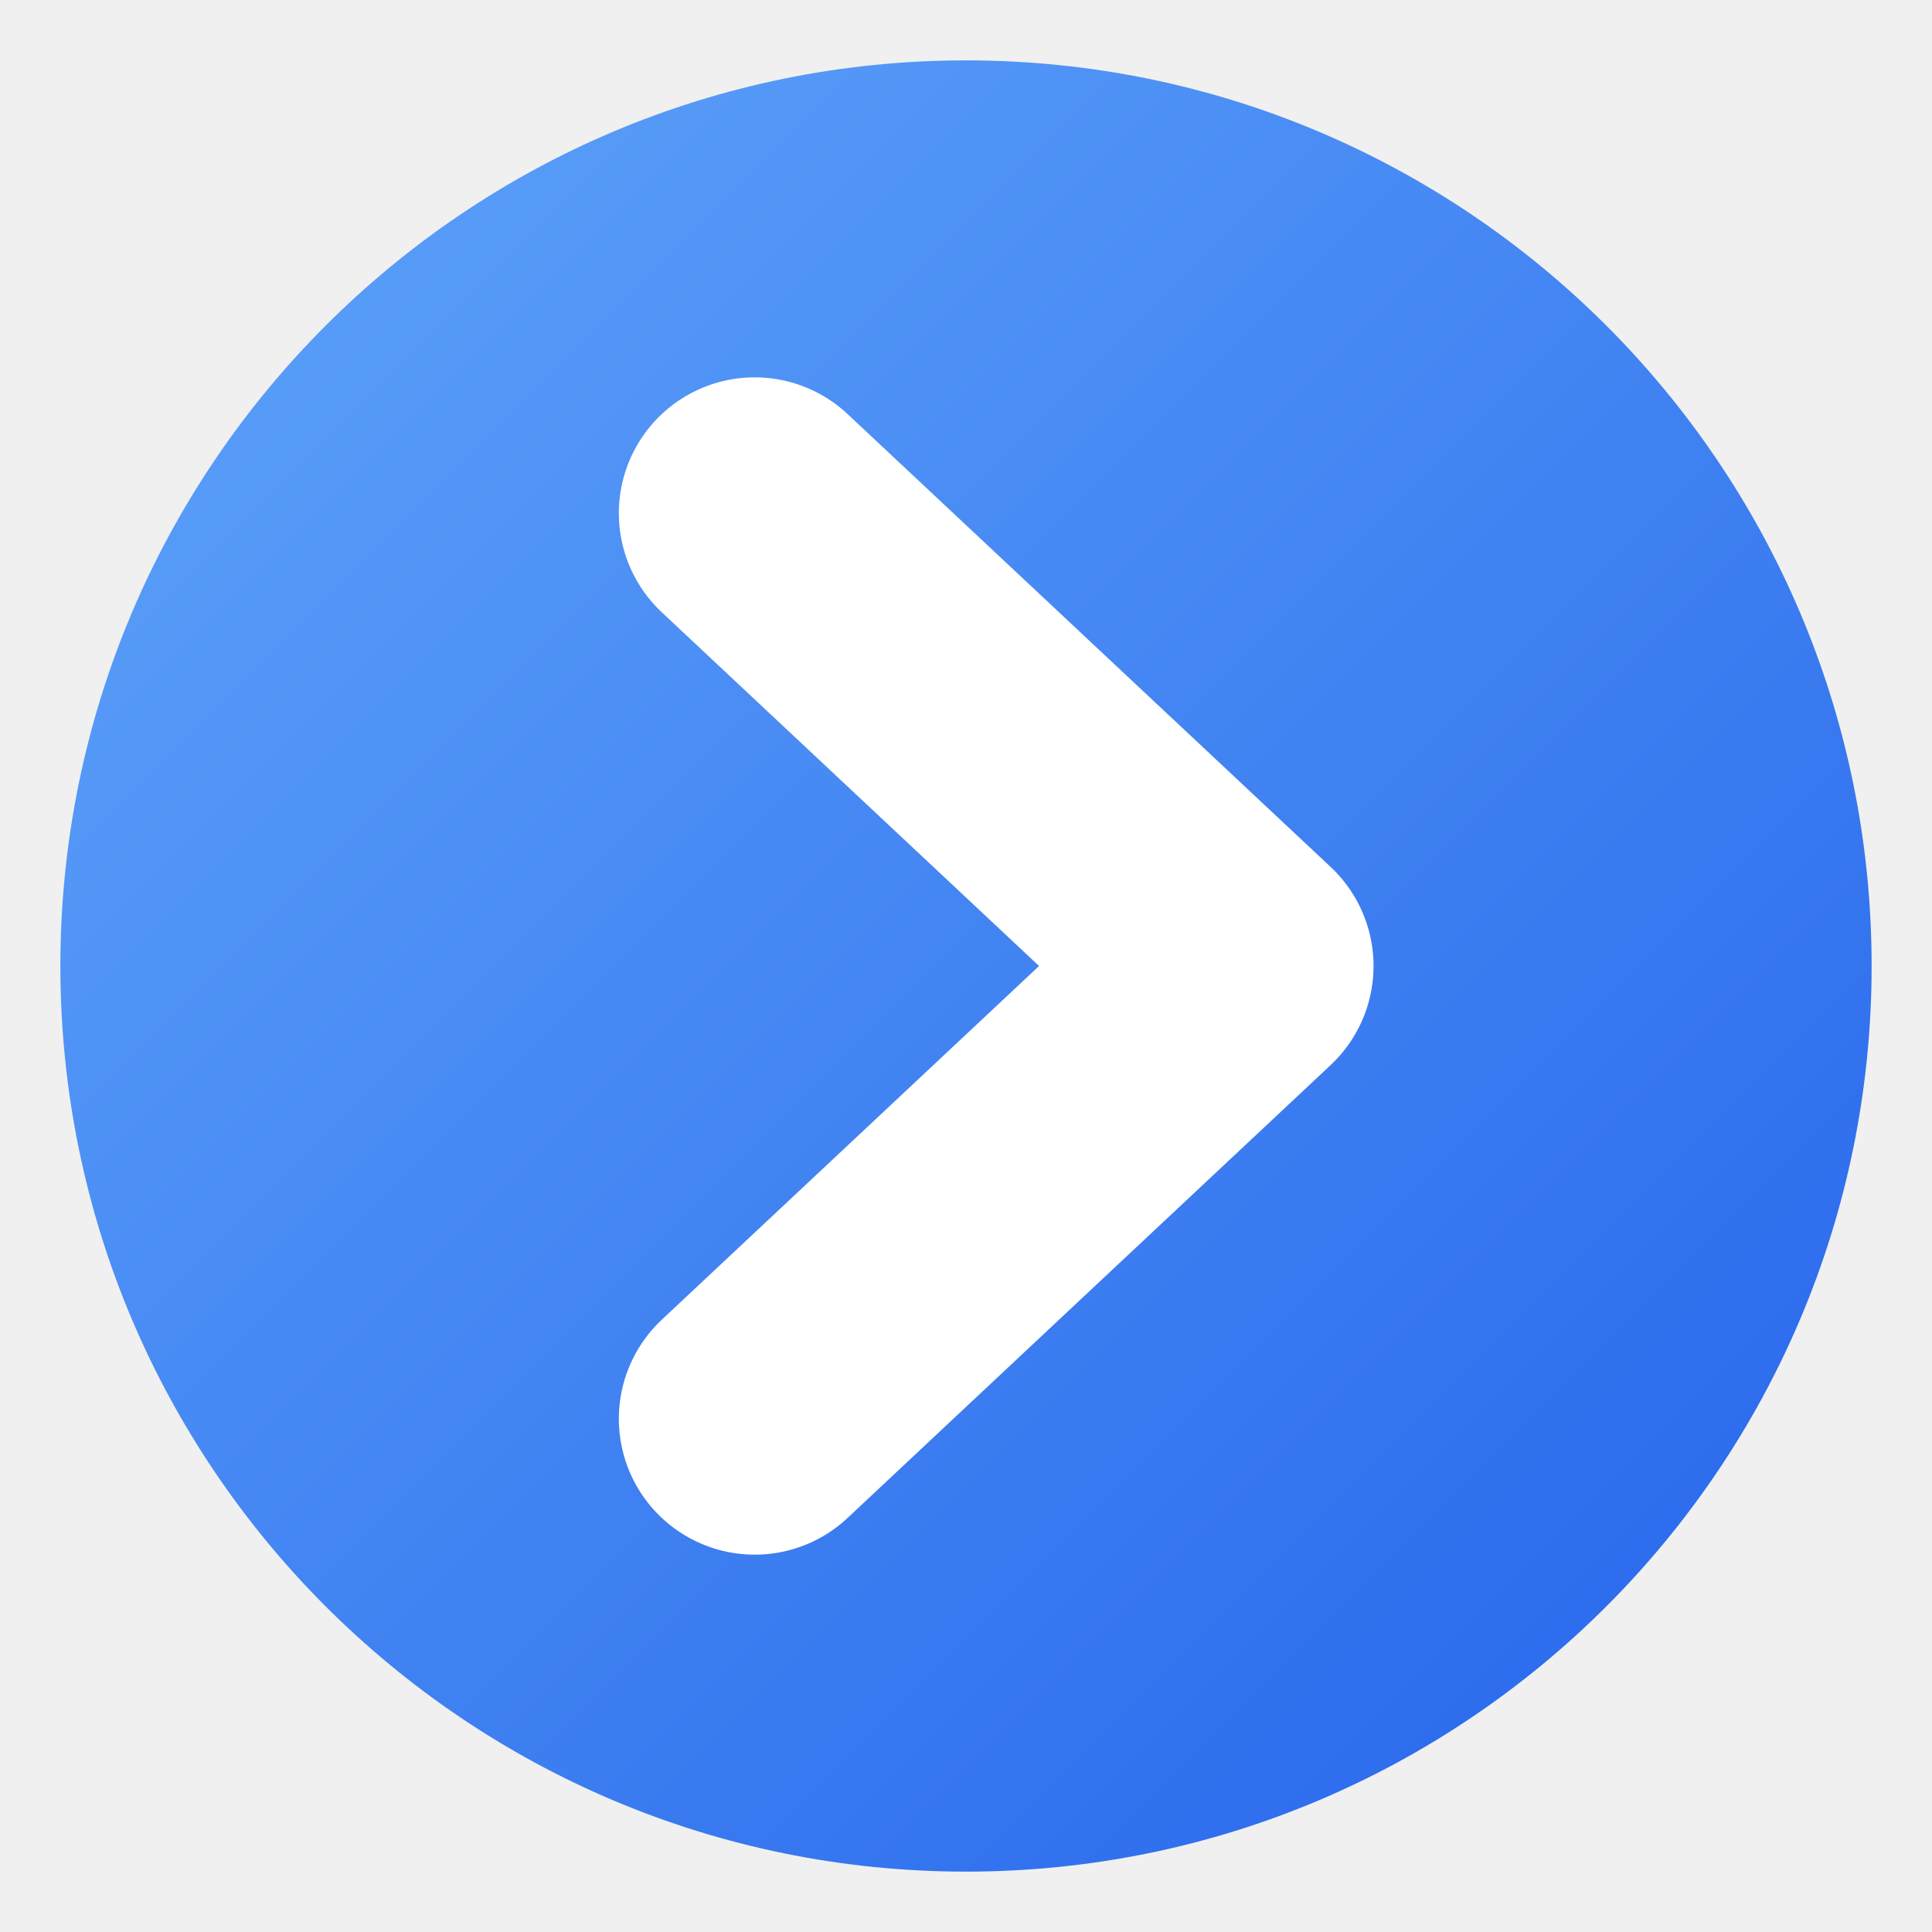
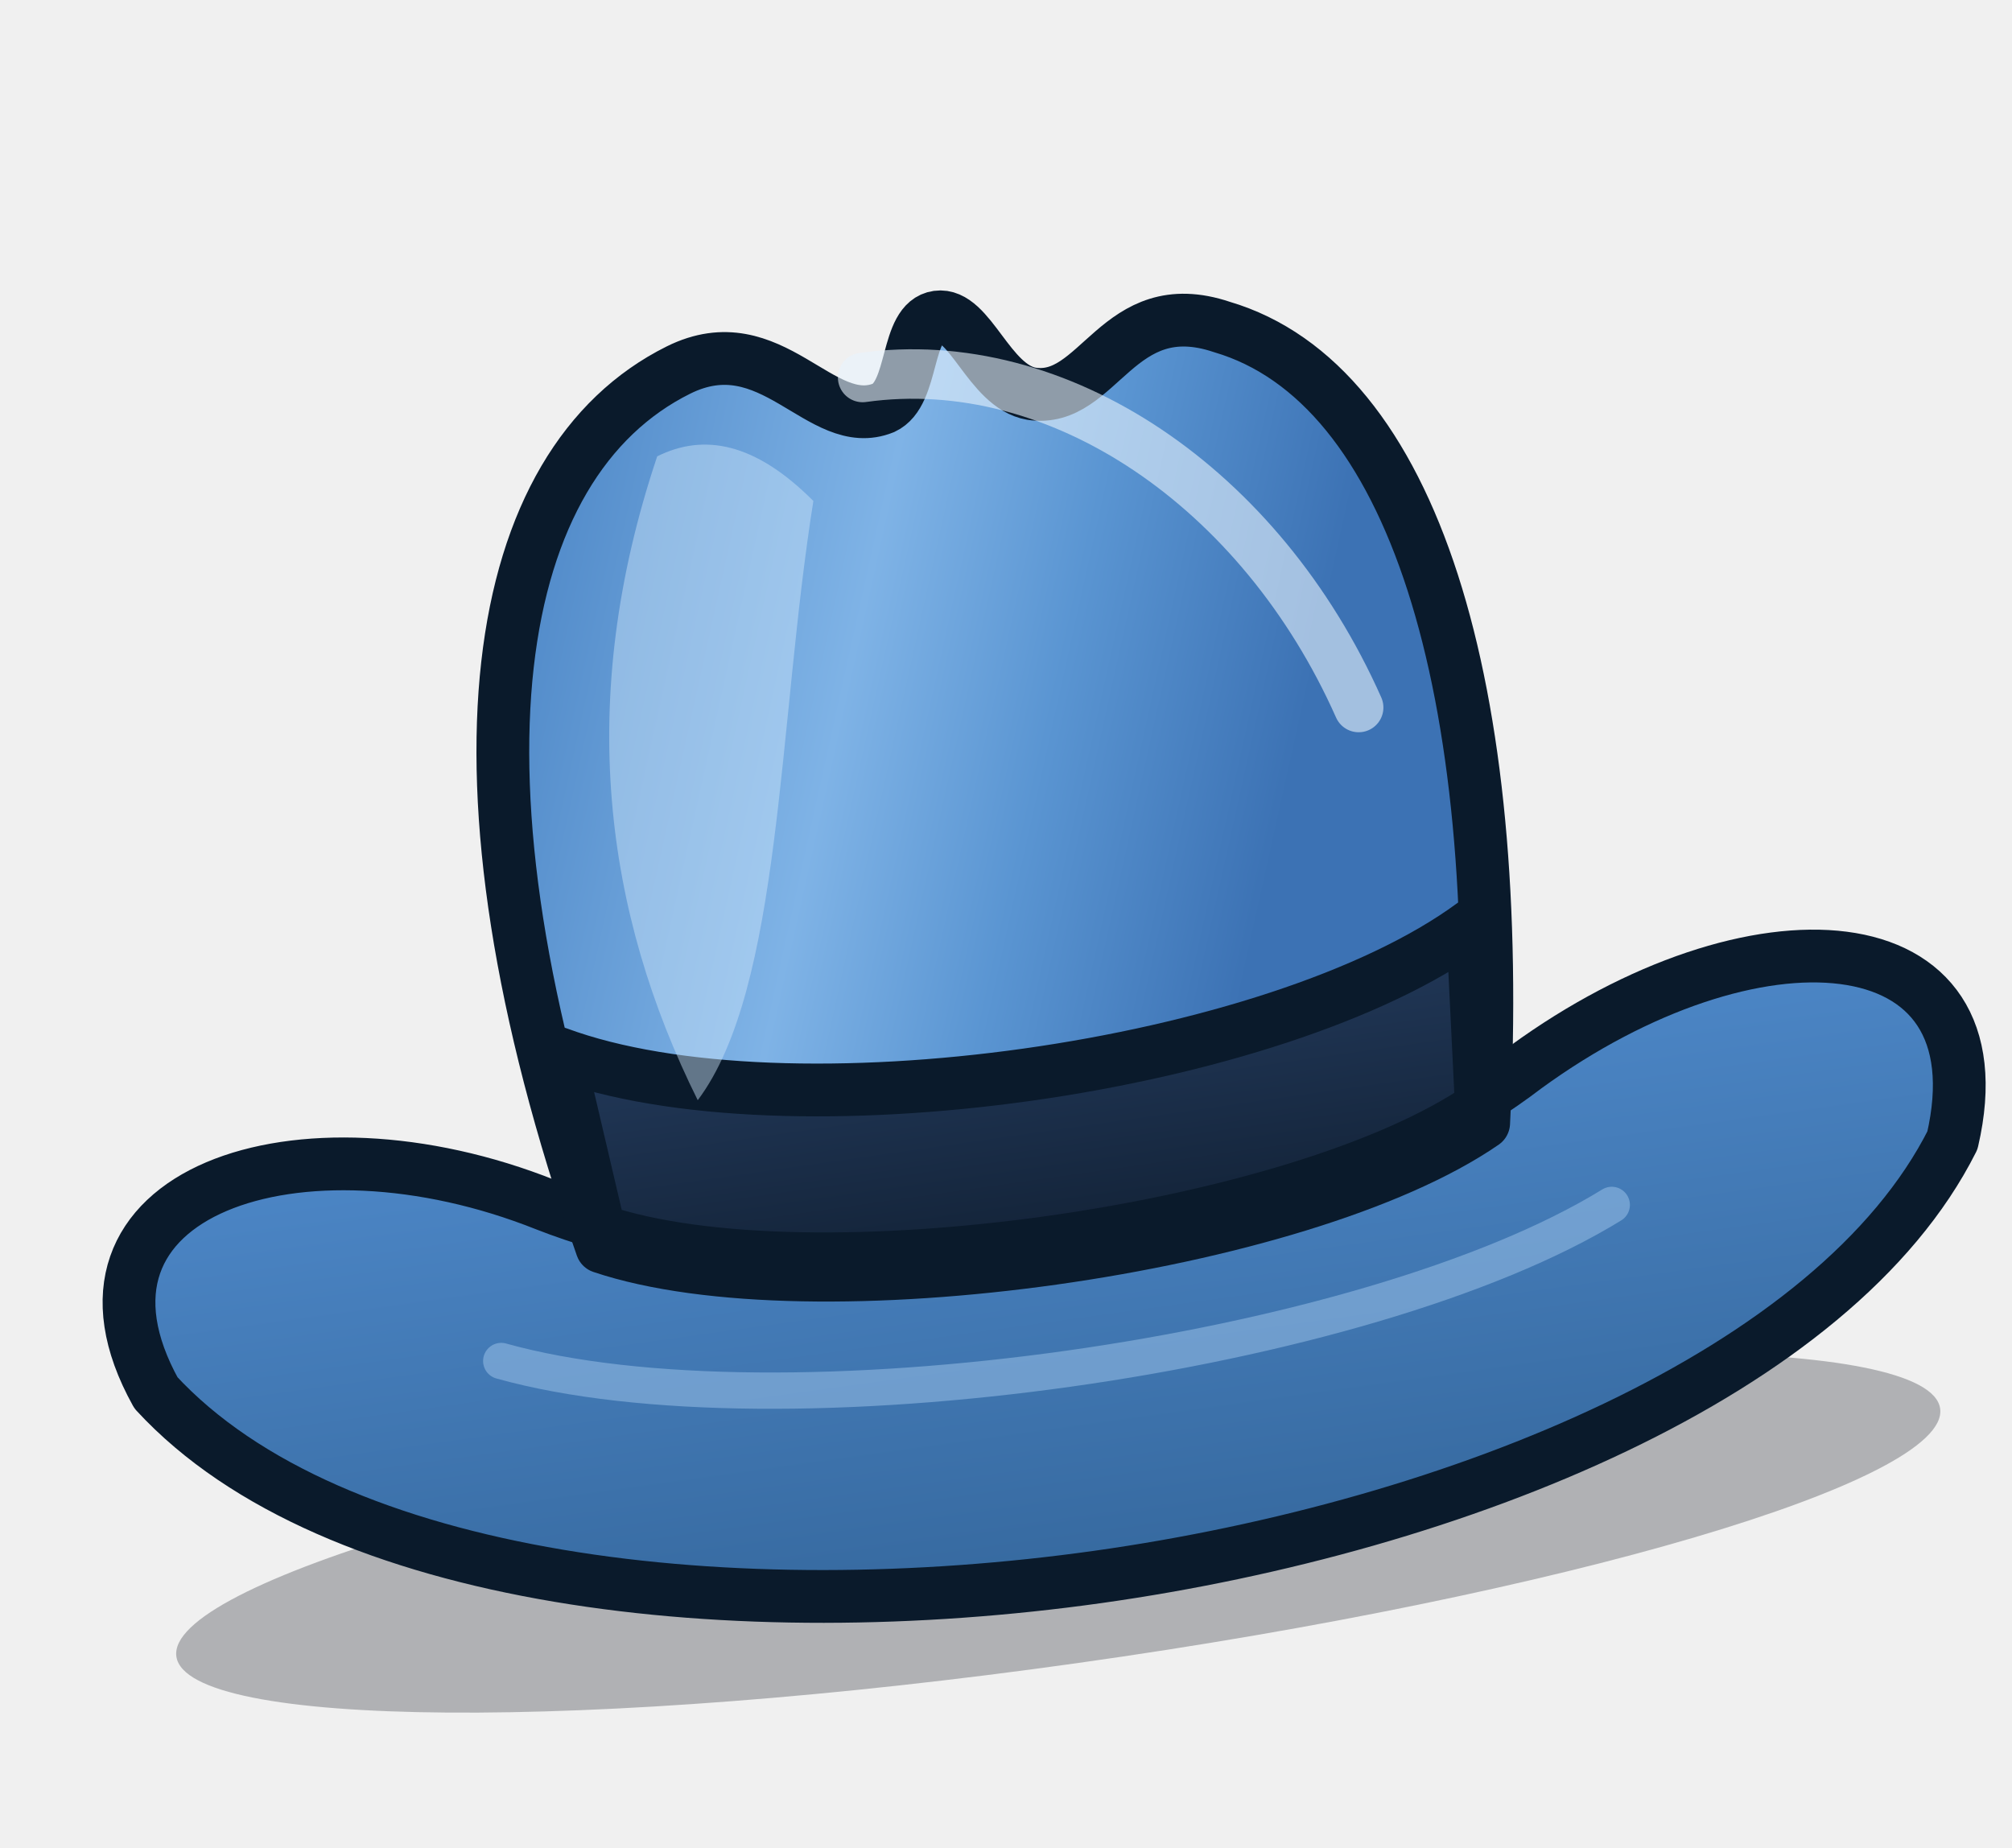
- <svg xmlns="http://www.w3.org/2000/svg" viewBox="0 0 64 64">
+ <svg xmlns="http://www.w3.org/2000/svg" viewBox="3 8 122 112">
  <defs>
-     <linearGradient id="bg" x1="0" y1="0" x2="1" y2="1">
-       <stop offset="0" stop-color="#60a5fa" />
-       <stop offset="1" stop-color="#2563eb" />
+     <linearGradient id="fx" x1="0.1" y1="0" x2="0.9" y2="0.3">
+       <stop offset="0" stop-color="#4C86C6" />
+       <stop offset="0.45" stop-color="#7FB3E6" />
+       <stop offset="0.7" stop-color="#5A95D2" />
+       <stop offset="1" stop-color="#3C72B4" />
+     </linearGradient>
+     <linearGradient id="fxb" x1="0" y1="0" x2="0" y2="1">
+       <stop offset="0" stop-color="#4C86C6" />
+       <stop offset="1" stop-color="#36699F" />
+     </linearGradient>
+     <linearGradient id="bndx" x1="0" y1="0" x2="0" y2="1">
+       <stop offset="0" stop-color="#22395A" />
+       <stop offset="1" stop-color="#132338" />
    </linearGradient>
  </defs>
-   <circle cx="32" cy="32" r="30" fill="url(#bg)" />
-   <path d="M25 17 L41 32 L25 47" fill="none" stroke="#ffffff" stroke-width="9" stroke-linecap="round" stroke-linejoin="round" />
+   <g transform="translate(64 64) rotate(-8) translate(-64 -64)">
+     <ellipse cx="62" cy="101" rx="54" ry="8" fill="#0A1018" opacity="0.28" />
+     <path d="M9,85 C4,72 20,69 34,77 C50,86 78,86 94,77 C109,69 124,72 119,85 C110,98 86,104 64,104 C42,104 18,98 9,85 Z" fill="url(#fxb)" stroke="#0A1A2B" stroke-width="3.2" stroke-linejoin="round" />
+     <path d="M37,80 C31,50 37,32 49,28 C55,26 57,33 61,32 C63,31.4 63,27 65,27 C67,27 67.5,31.6 70,32.4 C74,33.6 76,27 82,30 C93,35 96,54 91,80 C79,86 49,86 37,80 Z" fill="url(#fx)" stroke="#0A1A2B" stroke-width="3.2" stroke-linejoin="round" />
+     <path d="M36,68 C49,75 79,75 92,68 L91,79 C79,85 49,85 37,79 Z" fill="url(#bndx)" stroke="#0A1A2B" stroke-width="3.2" stroke-linejoin="round" />
+     <path d="M47,33 C40,47 40,60 44,72 C50,66 52,50 56,37 C53,33 50,32 47,33 Z" fill="#CFE6FB" opacity="0.45" />
+     <path d="M60,30 C72,30 83,40 87,54" fill="none" stroke="#E8F3FE" stroke-width="3" opacity="0.6" stroke-linecap="round" />
+     <path d="M30,86 C46,93 82,93 98,86" fill="none" stroke="#9FC6EC" stroke-width="2.2" opacity="0.5" stroke-linecap="round" />
+   </g>
</svg>
